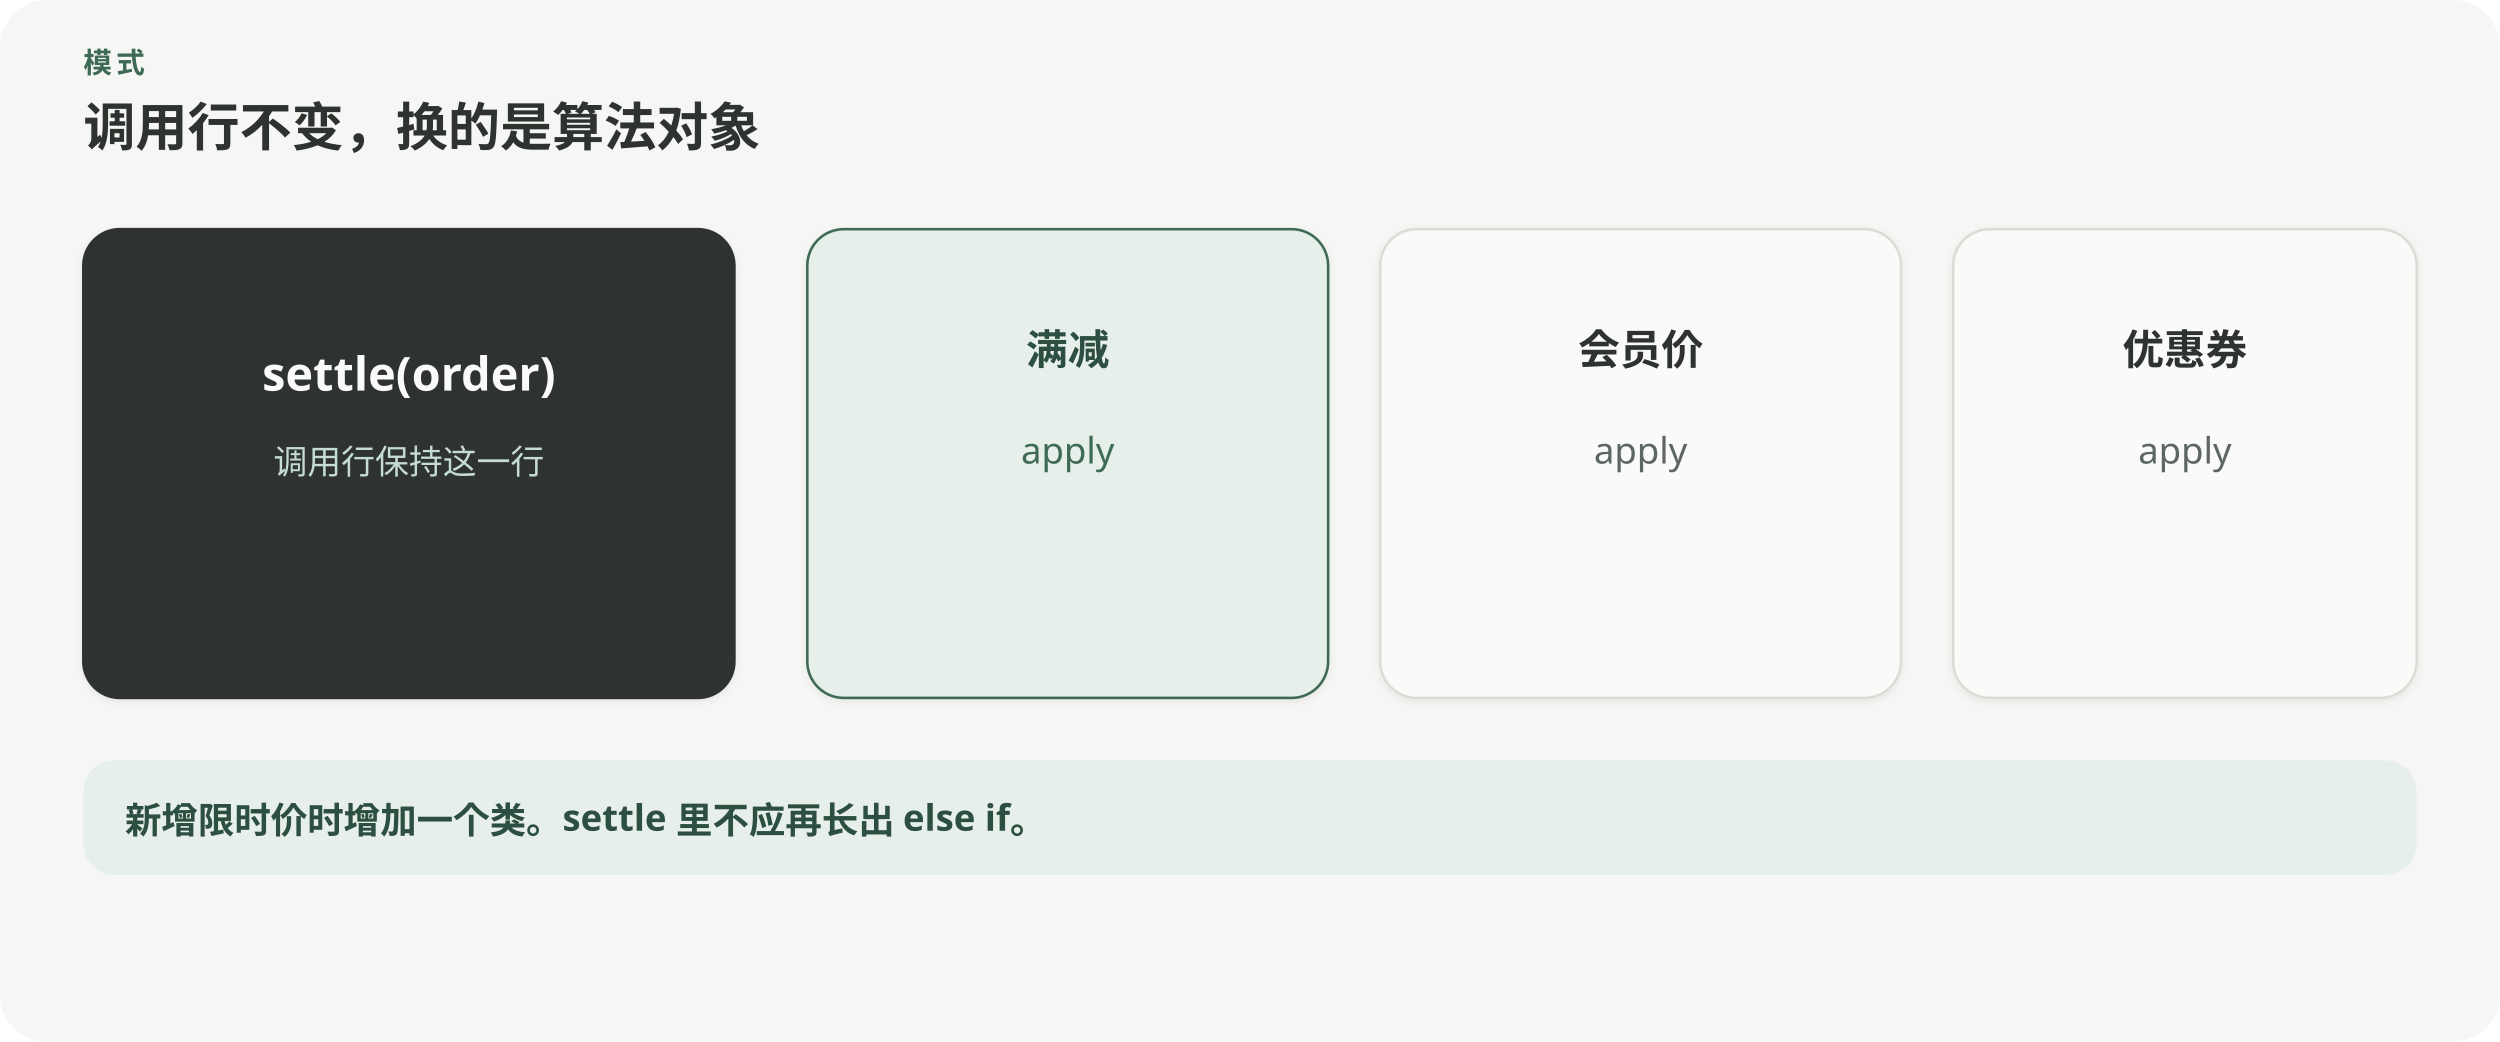
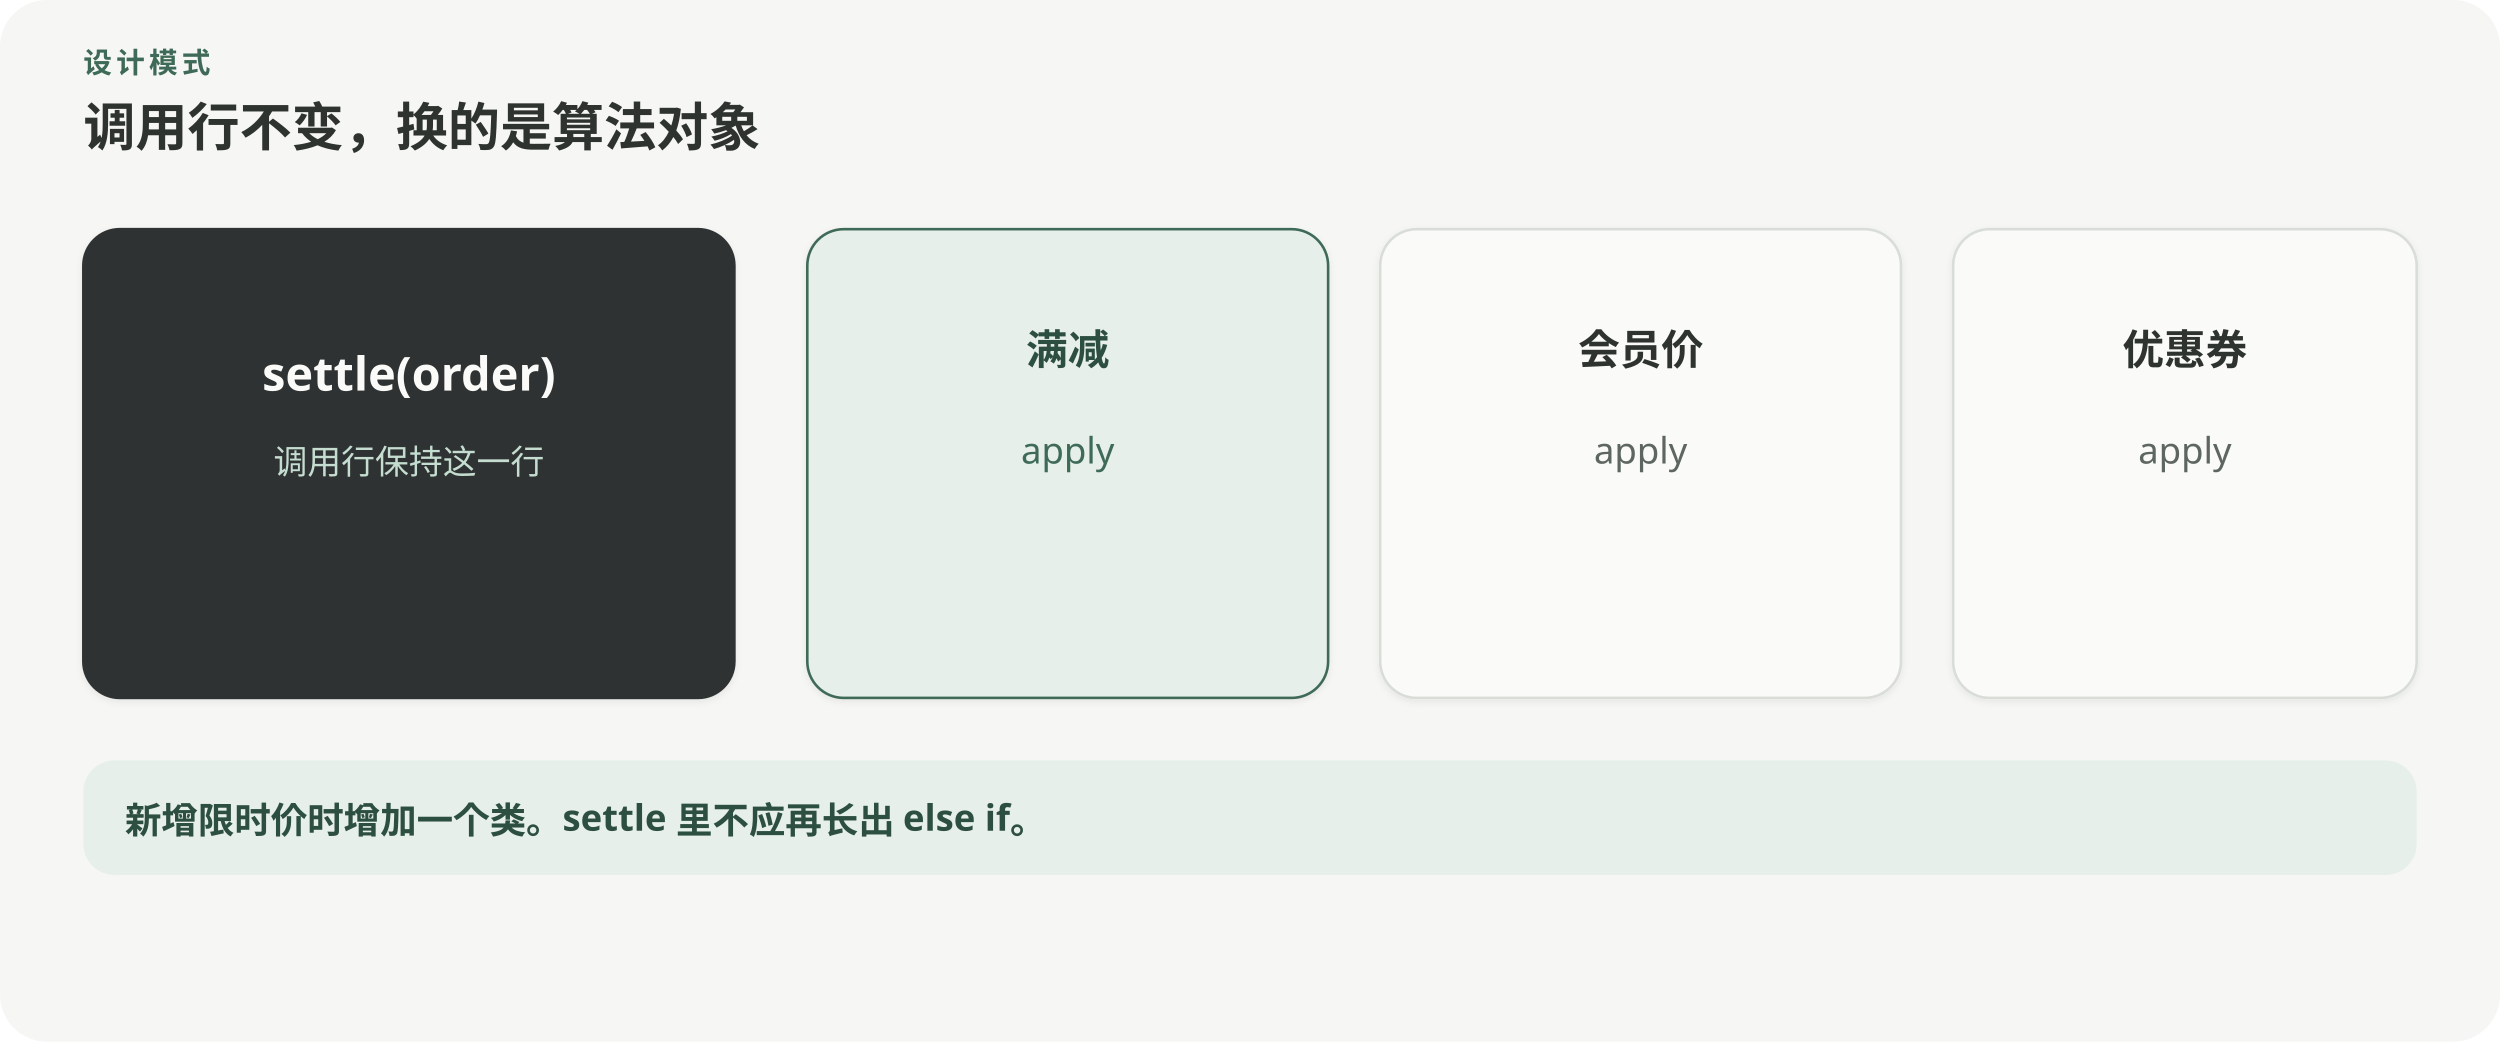
<svg xmlns="http://www.w3.org/2000/svg" viewBox="0 0 960 400" role="img" aria-labelledby="title desc">
  <defs>
    <filter id="soft" x="-6%" y="-8%" width="112%" height="124%">
      <feDropShadow dx="0" dy="1" stdDeviation="1.4" flood-color="#28302a" flood-opacity="0.07" />
    </filter>
  </defs>
  <rect width="960" height="400" rx="18" fill="#f6f7f4" />
-   <text x="32" y="28" font-family="'IBM Plex Sans','Noto Sans SC','PingFang SC',sans-serif" font-size="11" font-weight="600" letter-spacing="1.6" fill="#3f6a58">模式</text>
+   <text x="32" y="28" font-family="'IBM Plex Sans','Noto Sans SC','PingFang SC',sans-serif" font-size="11" font-weight="600" letter-spacing="1.6" fill="#3f6a58">设计模式</text>
  <text x="32" y="56" font-family="'IBM Plex Sans','Noto Sans SC','PingFang SC',sans-serif" font-size="20" font-weight="600" fill="#2e3330">调用行不变，换的是算法对象</text>
  <rect x="32" y="88" width="250" height="180" rx="14" fill="#2e3330" stroke="#2e3330" filter="url(#soft)" />
  <text x="157" y="150" font-family="'IBM Plex Sans','Noto Sans SC','PingFang SC',sans-serif" font-size="18" font-weight="600" fill="#fafaf8" text-anchor="middle">settle(order)</text>
  <text x="157" y="182" font-family="'IBM Plex Sans','Noto Sans SC','PingFang SC',sans-serif" font-size="13" font-weight="400" fill="#c5ddd0" text-anchor="middle">调用行保持这一行</text>
  <rect x="310" y="88" width="200" height="180" rx="14" fill="#e6efe9" stroke="#3f6a58" filter="url(#soft)" />
  <text x="410" y="140" font-family="'IBM Plex Sans','Noto Sans SC','PingFang SC',sans-serif" font-size="16" font-weight="600" fill="#2d4f41" text-anchor="middle">满减</text>
  <text x="410" y="178" font-family="'IBM Plex Sans','Noto Sans SC','PingFang SC',sans-serif" font-size="14" font-weight="400" fill="#3f6a58" text-anchor="middle">apply</text>
  <rect x="530" y="88" width="200" height="180" rx="14" fill="#fafaf8" stroke="#d9ddd8" filter="url(#soft)" />
  <text x="630" y="140" font-family="'IBM Plex Sans','Noto Sans SC','PingFang SC',sans-serif" font-size="16" font-weight="600" fill="#2e3330" text-anchor="middle">会员价</text>
  <text x="630" y="178" font-family="'IBM Plex Sans','Noto Sans SC','PingFang SC',sans-serif" font-size="14" font-weight="400" fill="#5e6661" text-anchor="middle">apply</text>
  <rect x="750" y="88" width="178" height="180" rx="14" fill="#fafaf8" stroke="#d9ddd8" filter="url(#soft)" />
  <text x="839" y="140" font-family="'IBM Plex Sans','Noto Sans SC','PingFang SC',sans-serif" font-size="16" font-weight="600" fill="#2e3330" text-anchor="middle">优惠券</text>
  <text x="839" y="178" font-family="'IBM Plex Sans','Noto Sans SC','PingFang SC',sans-serif" font-size="14" font-weight="400" fill="#5e6661" text-anchor="middle">apply</text>
  <rect x="32" y="292" width="896" height="44" rx="12" fill="#e6efe9" />
  <text x="48" y="320" font-family="'IBM Plex Sans','Noto Sans SC','PingFang SC',sans-serif" font-size="14" font-weight="600" fill="#2d4f41" text-anchor="start">新增限时价时增加一个类。settle 里不应再长出 else if。</text>
</svg>
